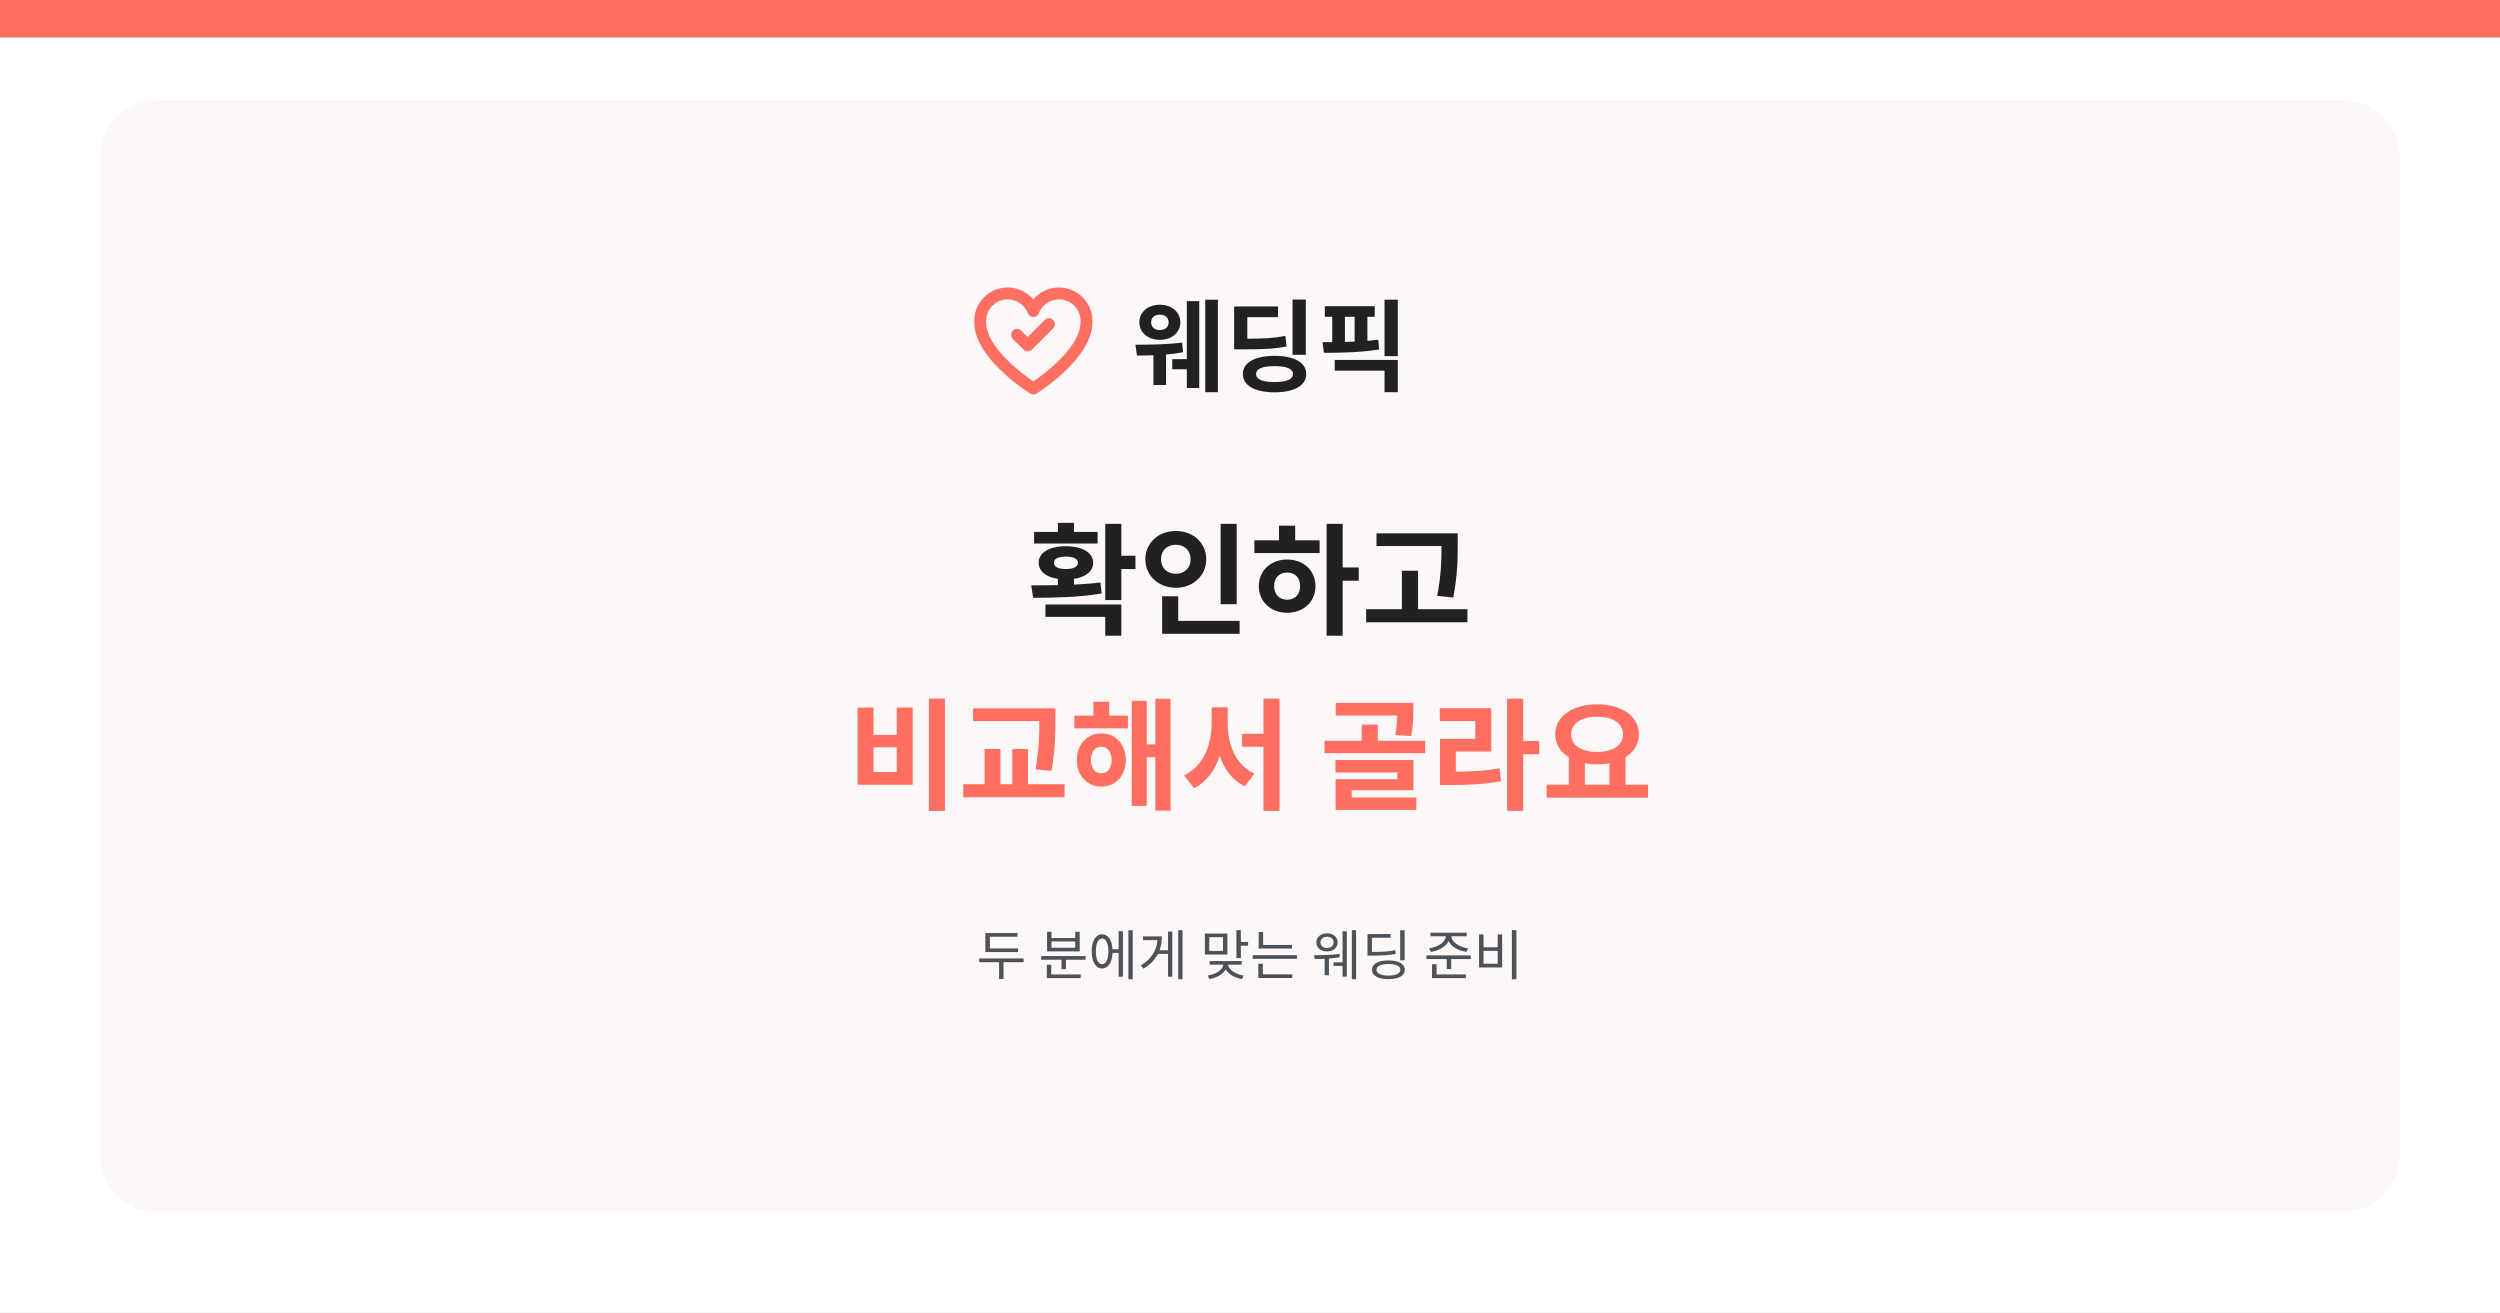
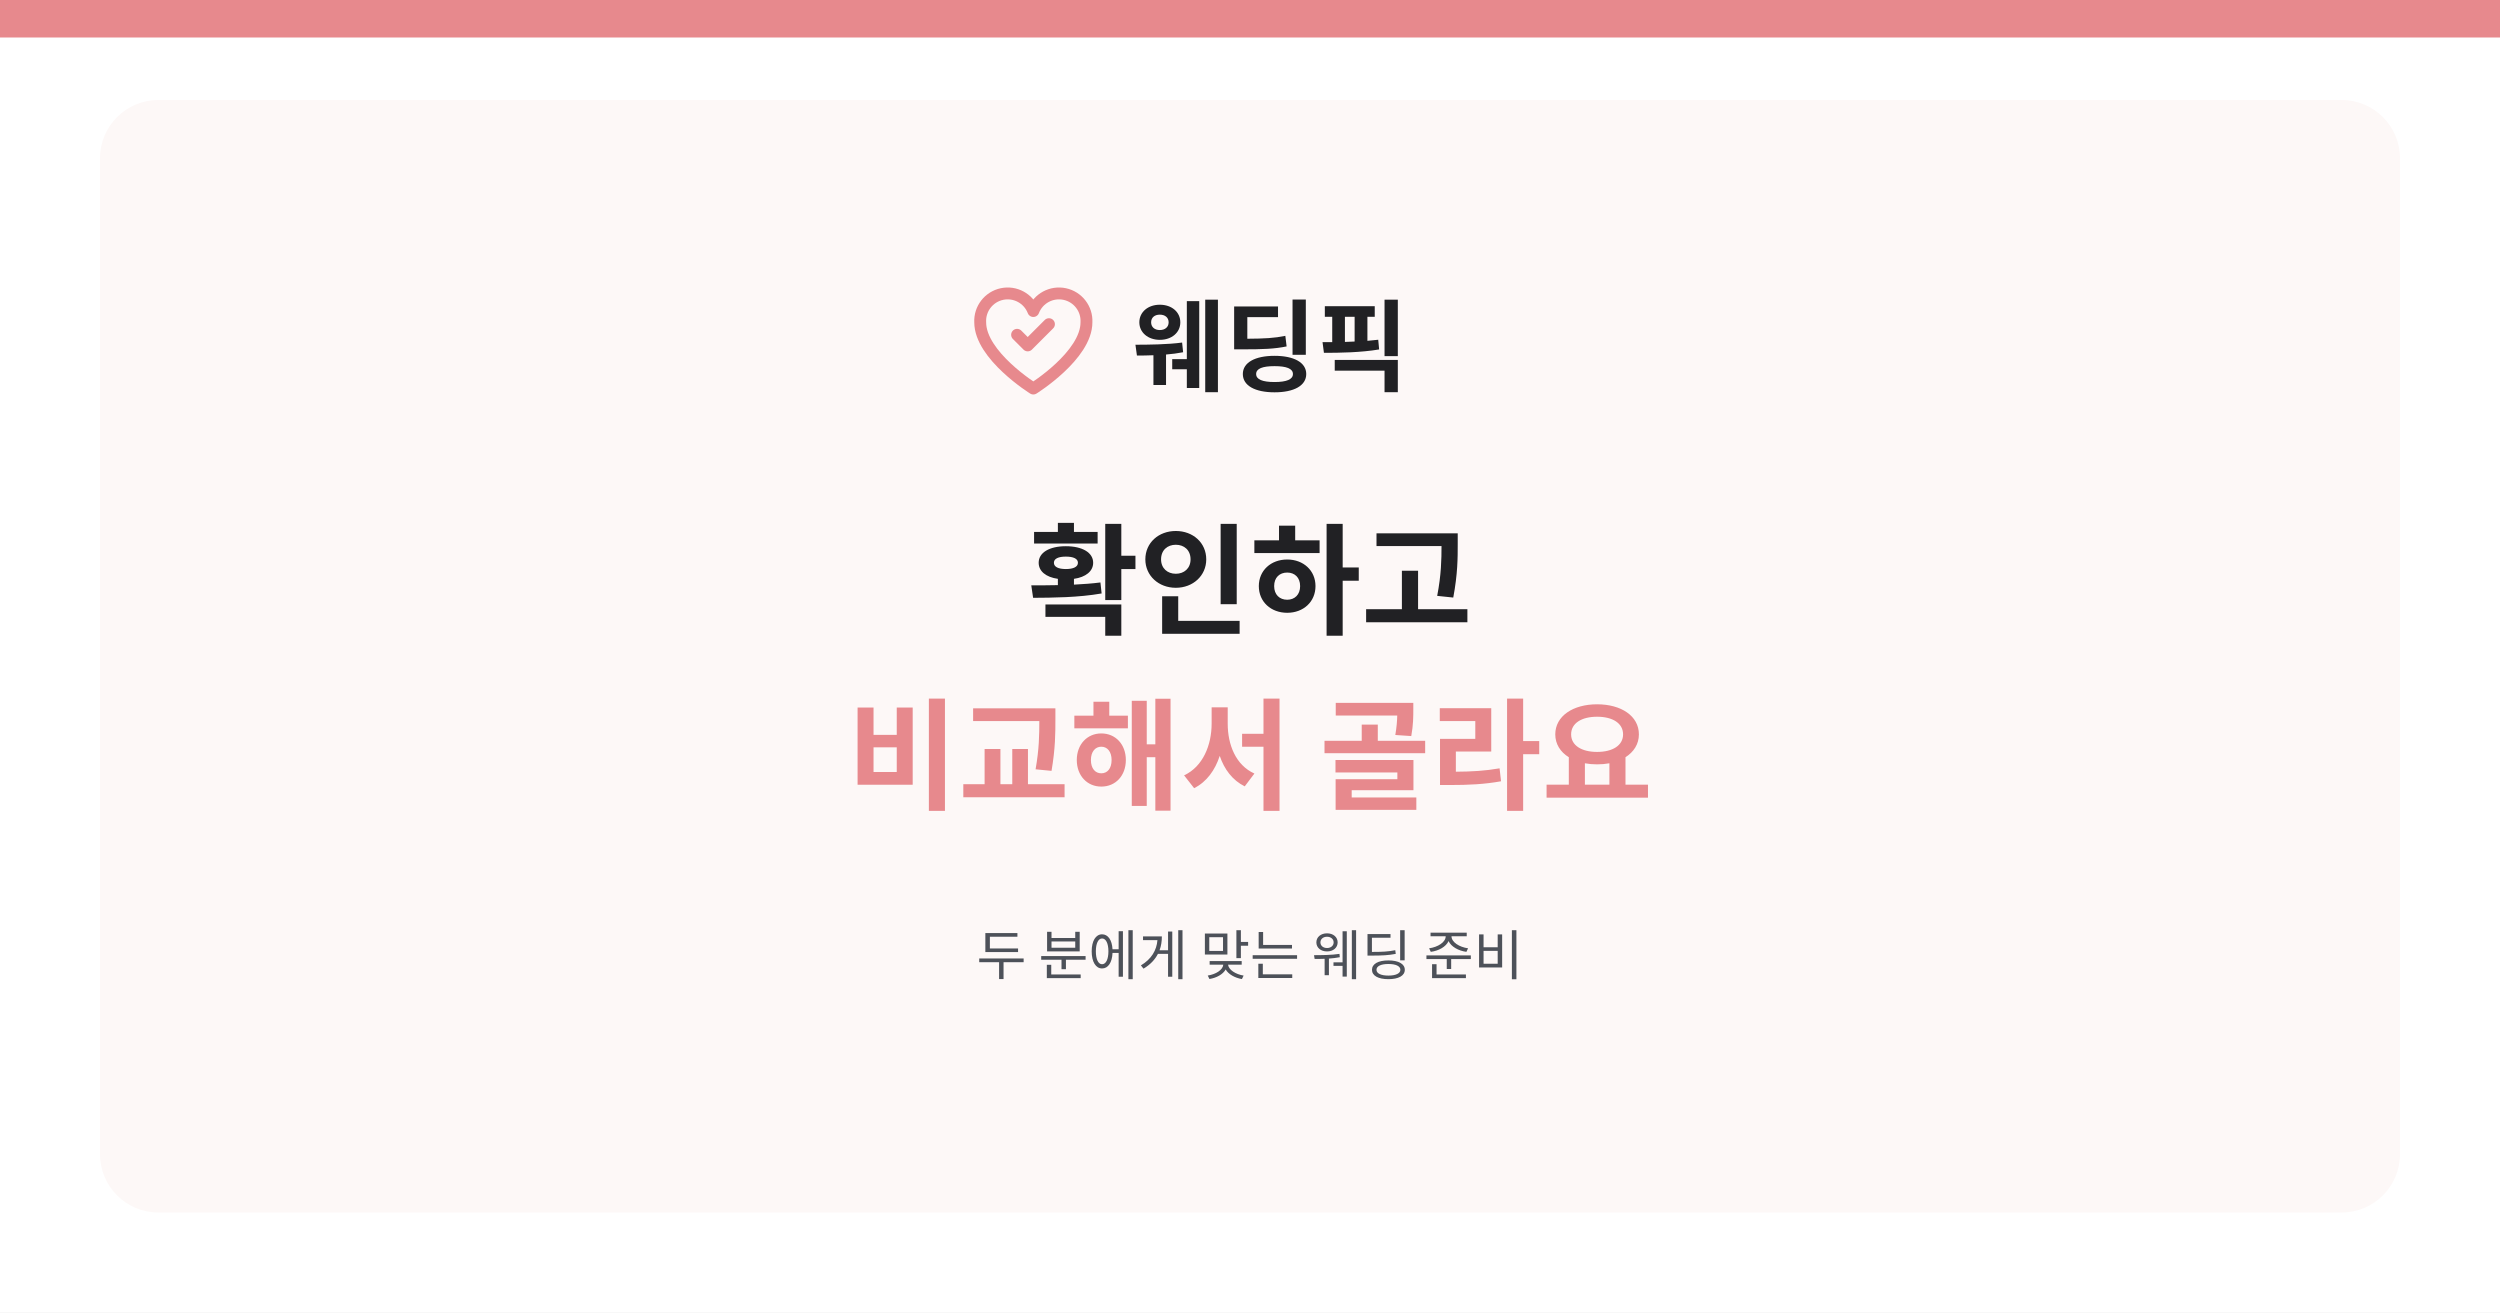
<svg xmlns="http://www.w3.org/2000/svg" width="1200" height="630" viewBox="0 0 1200 630">
  <rect width="1200" height="630" fill="#FFFFFF" />
-   <rect width="1200" height="18" fill="#FF6F61" />
+   <rect width="1200" height="18" fill="#E7898D" />
  <rect x="48" y="48" width="1104" height="534" rx="28" fill="#FDF8F7" />
-   <g transform="translate(460 125) scale(3)" fill="none" stroke="#FF6F61" stroke-width="1.9" stroke-linecap="round" stroke-linejoin="round">
+   <g transform="translate(460 125) scale(3)" fill="none" stroke="#E7898D" stroke-width="1.9" stroke-linecap="round" stroke-linejoin="round">
    <path d="M12 20.5S3.5 15.2 3.5 9.9A4.4 4.4 0 0 1 12 8.1a4.4 4.4 0 0 1 8.5 1.8c0 5.3-8.5 10.6-8.5 10.6Z" />
    <path d="M9.4 11.9l1.7 1.7 3.4-3.4" />
  </g>
  <g font-family="Malgun Gothic, sans-serif" text-anchor="middle">
    <text x="610" y="184" font-size="48" font-weight="700" fill="#212124">웨딩픽</text>
    <text x="600" y="300" font-size="58" font-weight="700" fill="#212124">확인하고</text>
-     <text x="600" y="384" font-size="58" font-weight="700" fill="#FF6F61">비교해서 골라요</text>
+     <text x="600" y="384" font-size="58" font-weight="700" fill="#E7898D">비교해서 골라요</text>
    <text x="600" y="468" font-size="26" fill="#4D5159">두 분에게 맞는 웨딩 준비</text>
  </g>
</svg>
